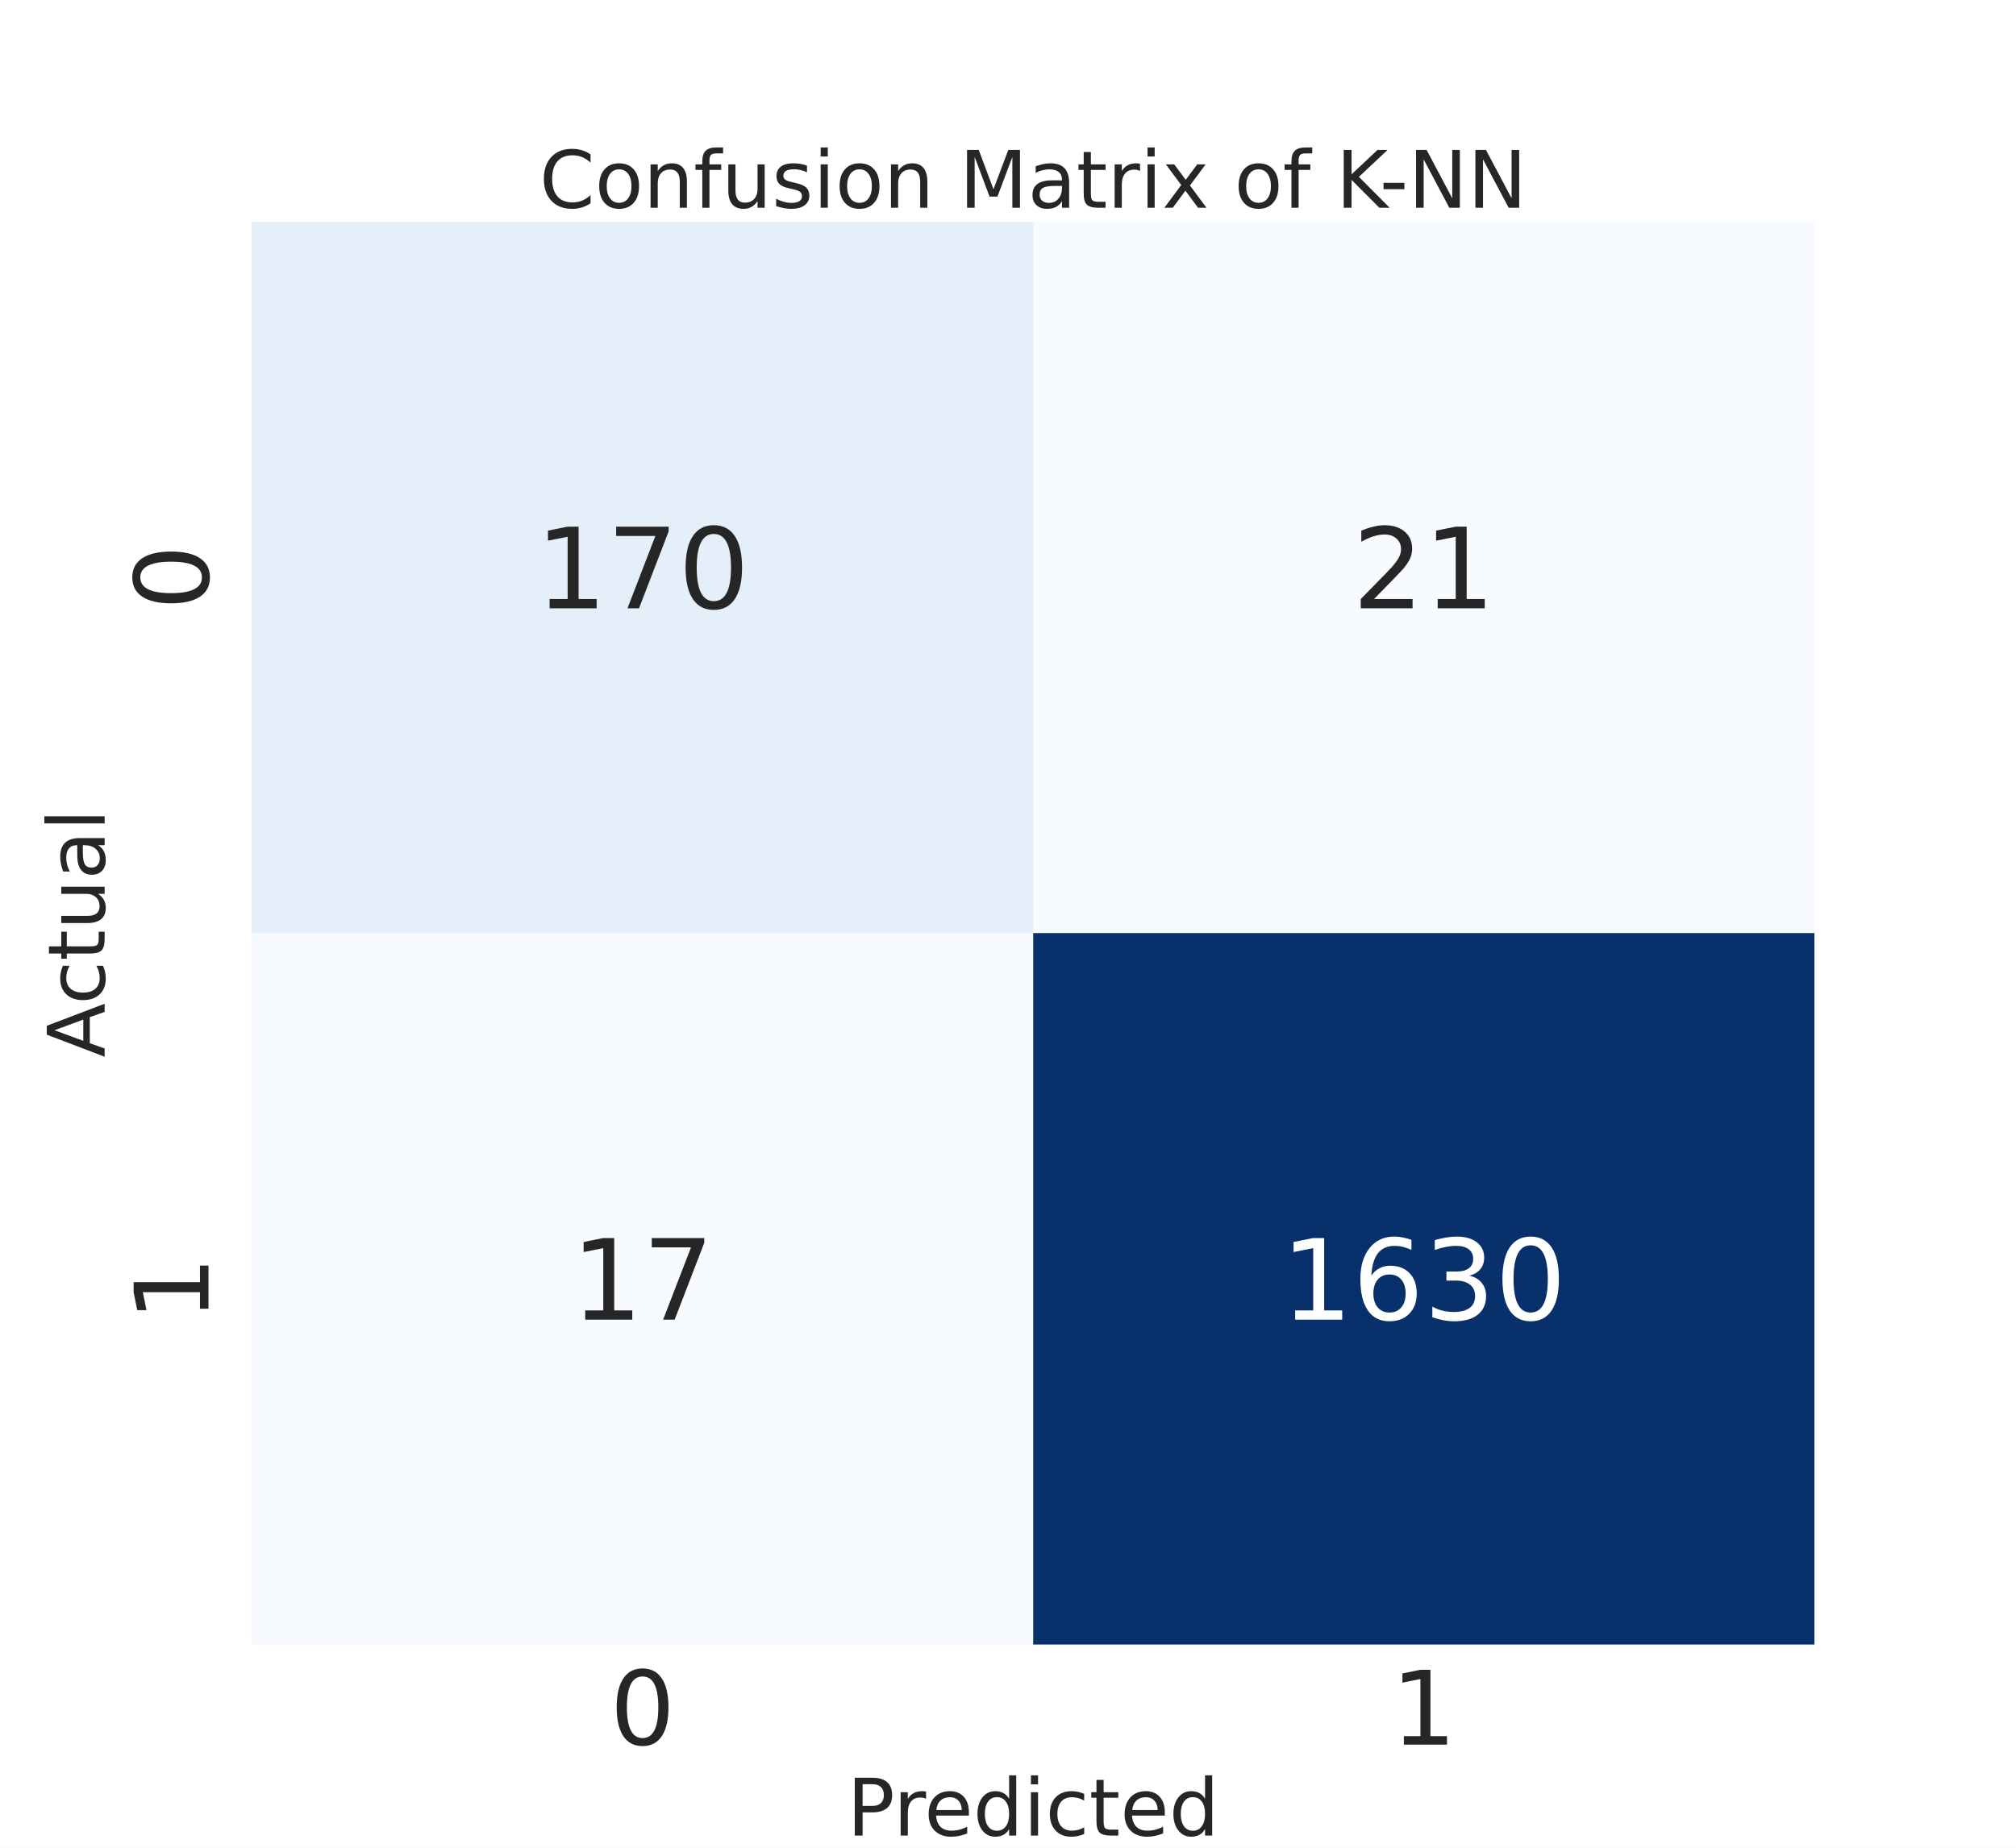
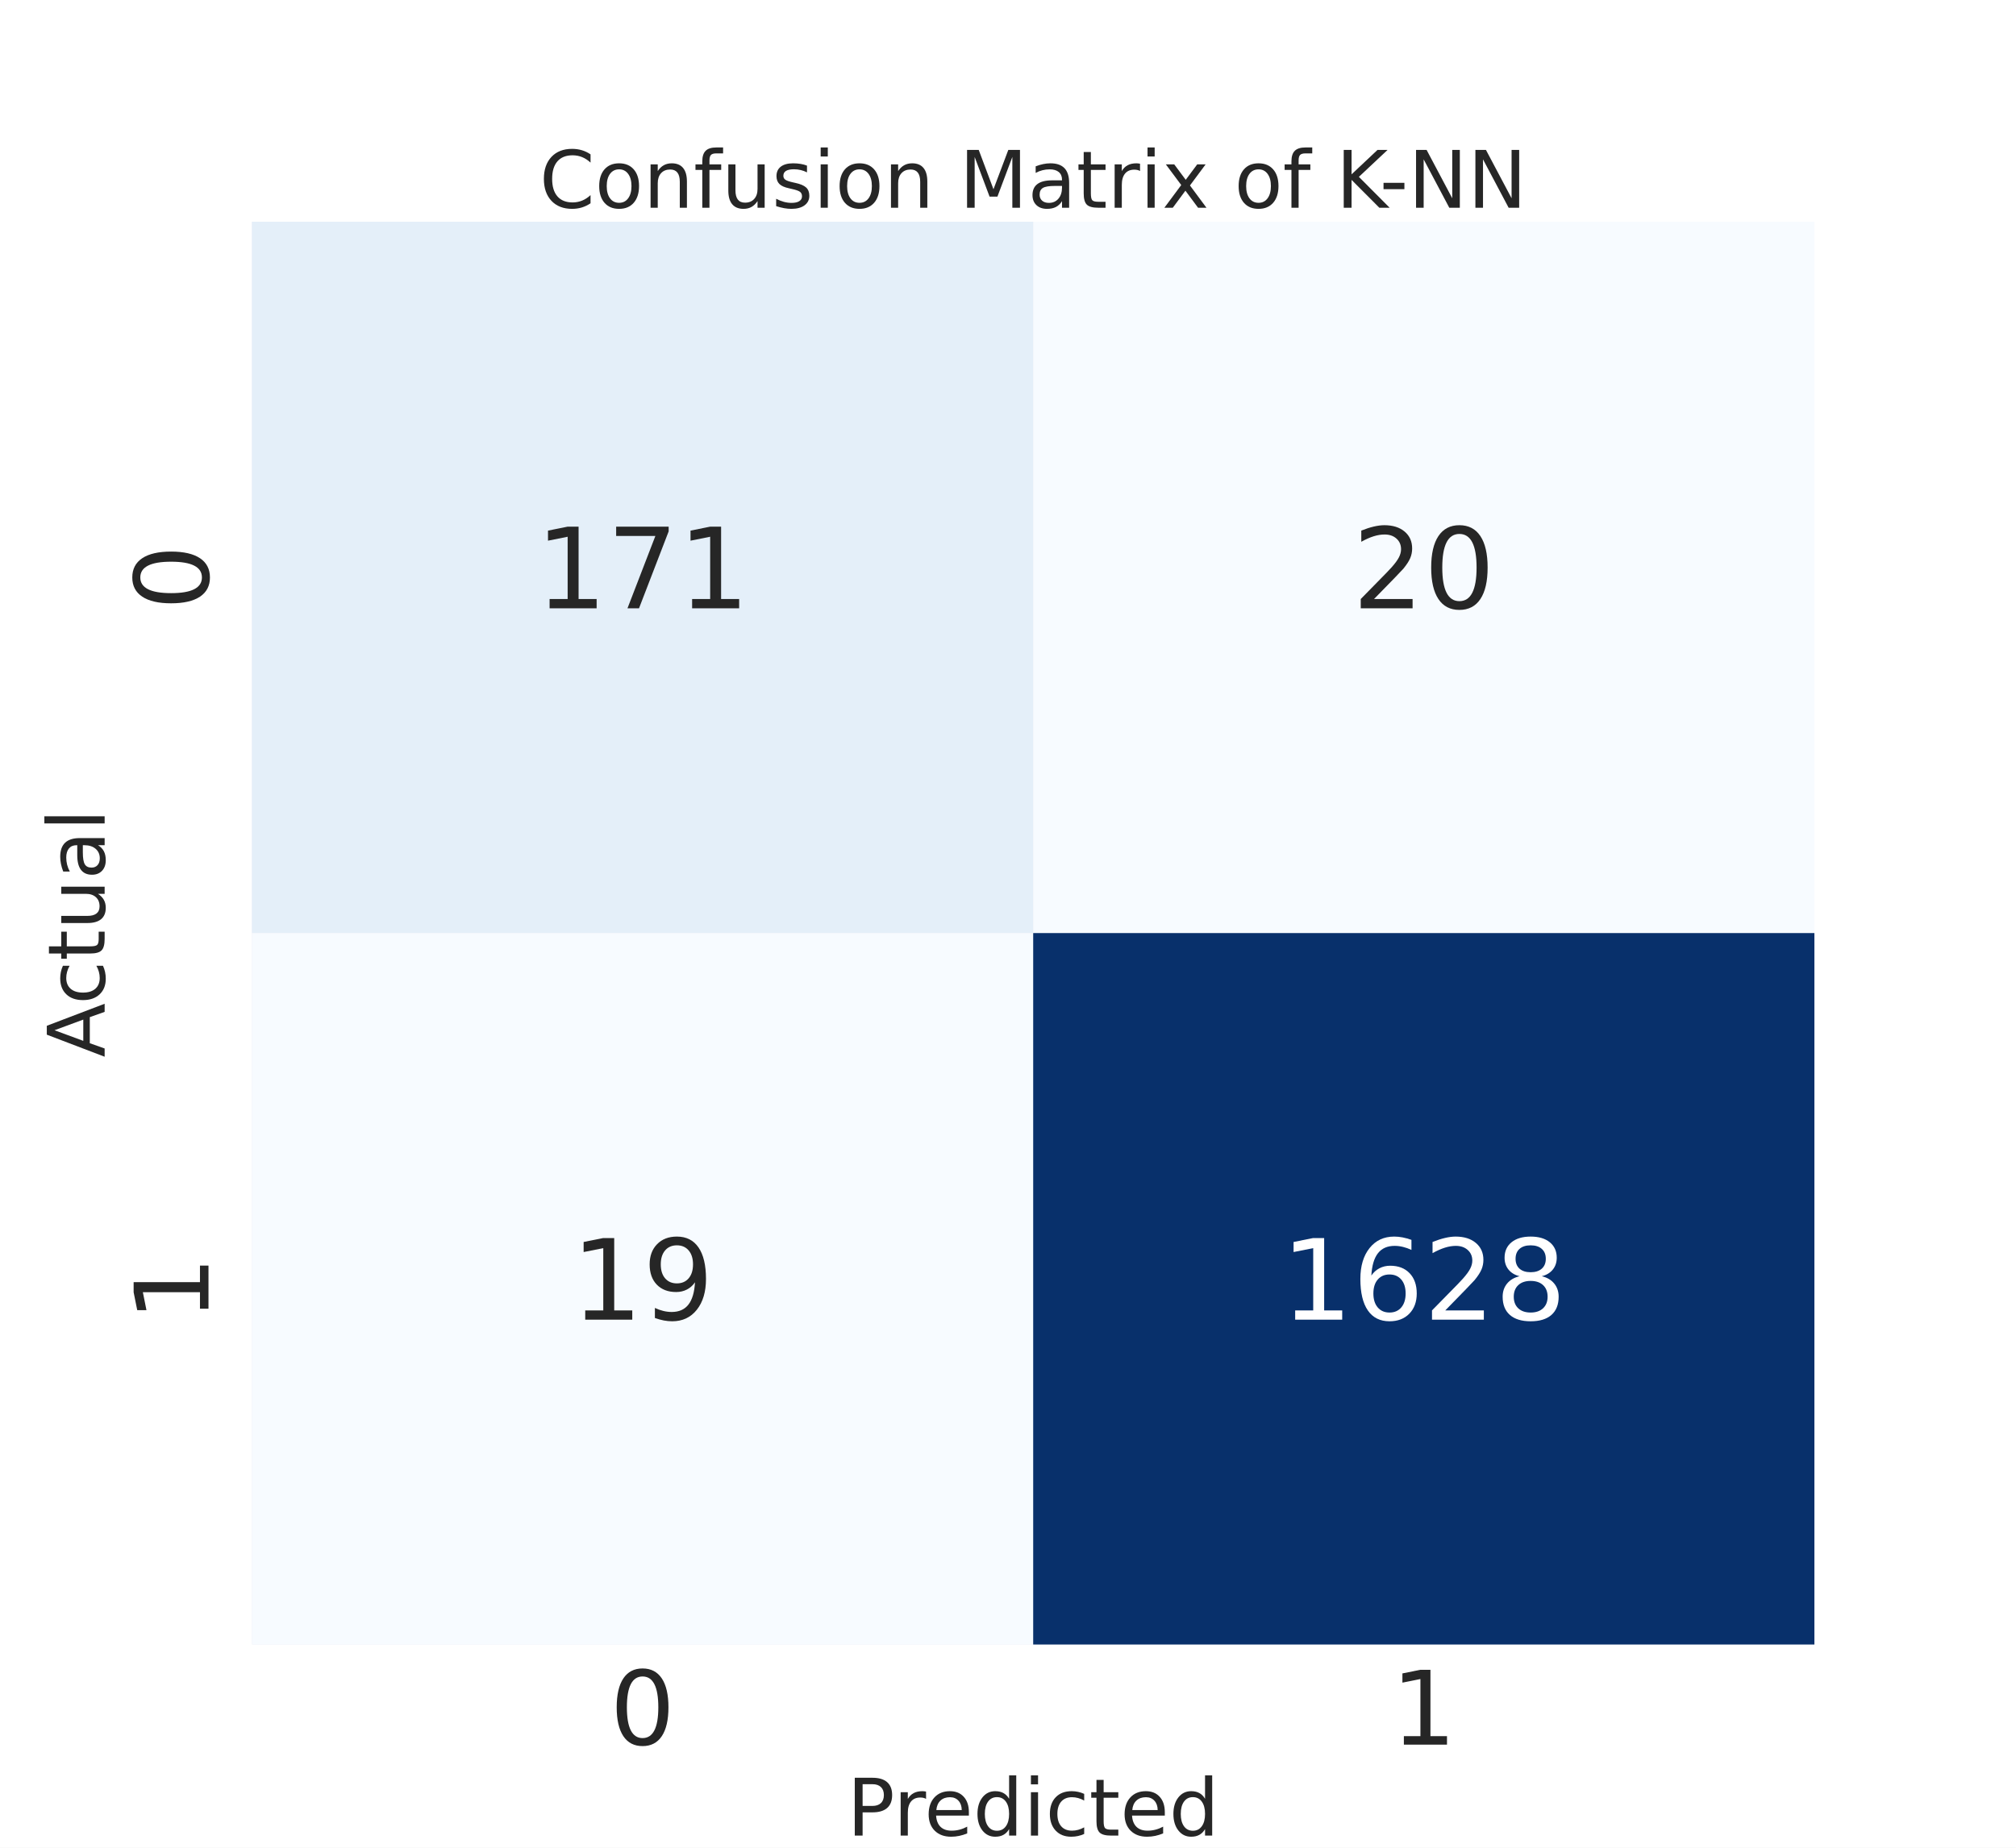
<svg xmlns="http://www.w3.org/2000/svg" xmlns:xlink="http://www.w3.org/1999/xlink" width="864pt" height="792pt" viewBox="0 0 864 792" version="1.1">
  <defs>
    <style type="text/css">*{stroke-linejoin: round; stroke-linecap: butt}</style>
  </defs>
  <g id="figure_1">
    <g id="patch_1">
      <path d="M 0 792  L 864 792  L 864 0  L 0 0  z " style="fill: #ffffff" />
    </g>
    <g id="axes_1">
      <g id="patch_2">
        <path d="M 108 704.88  L 777.6 704.88  L 777.6 95.04  L 108 95.04  z " style="fill: #eaeaf2" />
      </g>
      <g id="matplotlib.axis_1">
        <g id="xtick_1">
          <g id="text_1">
            <g style="fill: #262626" transform="translate(261.4025 747.8131) scale(0.44 -0.44)">
              <defs>
                <path id="DejaVuSans-30" d="M 2034 4250  Q 1547 4250 1301 3770  Q 1056 3291 1056 2328  Q 1056 1369 1301 889  Q 1547 409 2034 409  Q 2525 409 2770 889  Q 3016 1369 3016 2328  Q 3016 3291 2770 3770  Q 2525 4250 2034 4250  z M 2034 4750  Q 2819 4750 3233 4129  Q 3647 3509 3647 2328  Q 3647 1150 3233 529  Q 2819 -91 2034 -91  Q 1250 -91 836 529  Q 422 1150 422 2328  Q 422 3509 836 4129  Q 1250 4750 2034 4750  z " transform="scale(0.015625)" />
              </defs>
              <use xlink:href="#DejaVuSans-30" />
            </g>
          </g>
        </g>
        <g id="xtick_2">
          <g id="text_2">
            <g style="fill: #262626" transform="translate(596.2025 747.8131) scale(0.44 -0.44)">
              <defs>
                <path id="DejaVuSans-31" d="M 794 531  L 1825 531  L 1825 4091  L 703 3866  L 703 4441  L 1819 4666  L 2450 4666  L 2450 531  L 3481 531  L 3481 0  L 794 0  L 794 531  z " transform="scale(0.015625)" />
              </defs>
              <use xlink:href="#DejaVuSans-31" />
            </g>
          </g>
        </g>
        <g id="text_3">
          <g style="fill: #262626" transform="translate(363.0009 786.7984) scale(0.34 -0.34)">
            <defs>
              <path id="DejaVuSans-50" d="M 1259 4147  L 1259 2394  L 2053 2394  Q 2494 2394 2734 2622  Q 2975 2850 2975 3272  Q 2975 3691 2734 3919  Q 2494 4147 2053 4147  L 1259 4147  z M 628 4666  L 2053 4666  Q 2838 4666 3239 4311  Q 3641 3956 3641 3272  Q 3641 2581 3239 2228  Q 2838 1875 2053 1875  L 1259 1875  L 1259 0  L 628 0  L 628 4666  z " transform="scale(0.015625)" />
              <path id="DejaVuSans-72" d="M 2631 2963  Q 2534 3019 2420 3045  Q 2306 3072 2169 3072  Q 1681 3072 1420 2755  Q 1159 2438 1159 1844  L 1159 0  L 581 0  L 581 3500  L 1159 3500  L 1159 2956  Q 1341 3275 1631 3429  Q 1922 3584 2338 3584  Q 2397 3584 2469 3576  Q 2541 3569 2628 3553  L 2631 2963  z " transform="scale(0.015625)" />
              <path id="DejaVuSans-65" d="M 3597 1894  L 3597 1613  L 953 1613  Q 991 1019 1311 708  Q 1631 397 2203 397  Q 2534 397 2845 478  Q 3156 559 3463 722  L 3463 178  Q 3153 47 2828 -22  Q 2503 -91 2169 -91  Q 1331 -91 842 396  Q 353 884 353 1716  Q 353 2575 817 3079  Q 1281 3584 2069 3584  Q 2775 3584 3186 3129  Q 3597 2675 3597 1894  z M 3022 2063  Q 3016 2534 2758 2815  Q 2500 3097 2075 3097  Q 1594 3097 1305 2825  Q 1016 2553 972 2059  L 3022 2063  z " transform="scale(0.015625)" />
              <path id="DejaVuSans-64" d="M 2906 2969  L 2906 4863  L 3481 4863  L 3481 0  L 2906 0  L 2906 525  Q 2725 213 2448 61  Q 2172 -91 1784 -91  Q 1150 -91 751 415  Q 353 922 353 1747  Q 353 2572 751 3078  Q 1150 3584 1784 3584  Q 2172 3584 2448 3432  Q 2725 3281 2906 2969  z M 947 1747  Q 947 1113 1208 752  Q 1469 391 1925 391  Q 2381 391 2643 752  Q 2906 1113 2906 1747  Q 2906 2381 2643 2742  Q 2381 3103 1925 3103  Q 1469 3103 1208 2742  Q 947 2381 947 1747  z " transform="scale(0.015625)" />
              <path id="DejaVuSans-69" d="M 603 3500  L 1178 3500  L 1178 0  L 603 0  L 603 3500  z M 603 4863  L 1178 4863  L 1178 4134  L 603 4134  L 603 4863  z " transform="scale(0.015625)" />
              <path id="DejaVuSans-63" d="M 3122 3366  L 3122 2828  Q 2878 2963 2633 3030  Q 2388 3097 2138 3097  Q 1578 3097 1268 2742  Q 959 2388 959 1747  Q 959 1106 1268 751  Q 1578 397 2138 397  Q 2388 397 2633 464  Q 2878 531 3122 666  L 3122 134  Q 2881 22 2623 -34  Q 2366 -91 2075 -91  Q 1284 -91 818 406  Q 353 903 353 1747  Q 353 2603 823 3093  Q 1294 3584 2113 3584  Q 2378 3584 2631 3529  Q 2884 3475 3122 3366  z " transform="scale(0.015625)" />
              <path id="DejaVuSans-74" d="M 1172 4494  L 1172 3500  L 2356 3500  L 2356 3053  L 1172 3053  L 1172 1153  Q 1172 725 1289 603  Q 1406 481 1766 481  L 2356 481  L 2356 0  L 1766 0  Q 1100 0 847 248  Q 594 497 594 1153  L 594 3053  L 172 3053  L 172 3500  L 594 3500  L 594 4494  L 1172 4494  z " transform="scale(0.015625)" />
            </defs>
            <use xlink:href="#DejaVuSans-50" />
            <use xlink:href="#DejaVuSans-72" x="58.553" />
            <use xlink:href="#DejaVuSans-65" x="97.416" />
            <use xlink:href="#DejaVuSans-64" x="158.939" />
            <use xlink:href="#DejaVuSans-69" x="222.416" />
            <use xlink:href="#DejaVuSans-63" x="250.199" />
            <use xlink:href="#DejaVuSans-74" x="305.18" />
            <use xlink:href="#DejaVuSans-65" x="344.389" />
            <use xlink:href="#DejaVuSans-64" x="405.912" />
          </g>
        </g>
      </g>
      <g id="matplotlib.axis_2">
        <g id="ytick_1">
          <g id="text_4">
            <g style="fill: #262626" transform="translate(89.34937 261.4975) rotate(-90) scale(0.44 -0.44)">
              <use xlink:href="#DejaVuSans-30" />
            </g>
          </g>
        </g>
        <g id="ytick_2">
          <g id="text_5">
            <g style="fill: #262626" transform="translate(89.34937 566.4175) rotate(-90) scale(0.44 -0.44)">
              <use xlink:href="#DejaVuSans-31" />
            </g>
          </g>
        </g>
        <g id="text_6">
          <g style="fill: #262626" transform="translate(44.84531 453.2178) rotate(-90) scale(0.34 -0.34)">
            <defs>
              <path id="DejaVuSans-41" d="M 2188 4044  L 1331 1722  L 3047 1722  L 2188 4044  z M 1831 4666  L 2547 4666  L 4325 0  L 3669 0  L 3244 1197  L 1141 1197  L 716 0  L 50 0  L 1831 4666  z " transform="scale(0.015625)" />
              <path id="DejaVuSans-75" d="M 544 1381  L 544 3500  L 1119 3500  L 1119 1403  Q 1119 906 1312 657  Q 1506 409 1894 409  Q 2359 409 2629 706  Q 2900 1003 2900 1516  L 2900 3500  L 3475 3500  L 3475 0  L 2900 0  L 2900 538  Q 2691 219 2414 64  Q 2138 -91 1772 -91  Q 1169 -91 856 284  Q 544 659 544 1381  z M 1991 3584  L 1991 3584  z " transform="scale(0.015625)" />
              <path id="DejaVuSans-61" d="M 2194 1759  Q 1497 1759 1228 1600  Q 959 1441 959 1056  Q 959 750 1161 570  Q 1363 391 1709 391  Q 2188 391 2477 730  Q 2766 1069 2766 1631  L 2766 1759  L 2194 1759  z M 3341 1997  L 3341 0  L 2766 0  L 2766 531  Q 2569 213 2275 61  Q 1981 -91 1556 -91  Q 1019 -91 701 211  Q 384 513 384 1019  Q 384 1609 779 1909  Q 1175 2209 1959 2209  L 2766 2209  L 2766 2266  Q 2766 2663 2505 2880  Q 2244 3097 1772 3097  Q 1472 3097 1187 3025  Q 903 2953 641 2809  L 641 3341  Q 956 3463 1253 3523  Q 1550 3584 1831 3584  Q 2591 3584 2966 3190  Q 3341 2797 3341 1997  z " transform="scale(0.015625)" />
              <path id="DejaVuSans-6c" d="M 603 4863  L 1178 4863  L 1178 0  L 603 0  L 603 4863  z " transform="scale(0.015625)" />
            </defs>
            <use xlink:href="#DejaVuSans-41" />
            <use xlink:href="#DejaVuSans-63" x="66.658" />
            <use xlink:href="#DejaVuSans-74" x="121.639" />
            <use xlink:href="#DejaVuSans-75" x="160.848" />
            <use xlink:href="#DejaVuSans-61" x="224.227" />
            <use xlink:href="#DejaVuSans-6c" x="285.506" />
          </g>
        </g>
      </g>
      <g id="QuadMesh_1">
-         <path d="M 108 95.04  L 442.8 95.04  L 442.8 399.96  L 108 399.96  L 108 95.04  " clip-path="url(#p68110e8df3)" style="fill: #e4eff9" />
-         <path d="M 442.8 95.04  L 777.6 95.04  L 777.6 399.96  L 442.8 399.96  L 442.8 95.04  " clip-path="url(#p68110e8df3)" style="fill: #f7fbff" />
-         <path d="M 108 399.96  L 442.8 399.96  L 442.8 704.88  L 108 704.88  L 108 399.96  " clip-path="url(#p68110e8df3)" style="fill: #f7fbff" />
-         <path d="M 442.8 399.96  L 777.6 399.96  L 777.6 704.88  L 442.8 704.88  L 442.8 399.96  " clip-path="url(#p68110e8df3)" style="fill: #08306b" />
+         <path d="M 108 95.04  L 442.8 95.04  L 442.8 399.96  L 108 399.96  L 108 95.04  " clip-path="url(#pdd9e917fd1)" style="fill: #e4eff9" />
+         <path d="M 442.8 95.04  L 777.6 95.04  L 777.6 399.96  L 442.8 399.96  L 442.8 95.04  " clip-path="url(#pdd9e917fd1)" style="fill: #f7fbff" />
+         <path d="M 108 399.96  L 442.8 399.96  L 442.8 704.88  L 108 704.88  L 108 399.96  " clip-path="url(#pdd9e917fd1)" style="fill: #f7fbff" />
+         <path d="M 442.8 399.96  L 777.6 399.96  L 777.6 704.88  L 442.8 704.88  L 442.8 399.96  " clip-path="url(#pdd9e917fd1)" style="fill: #08306b" />
      </g>
      <g id="text_7">
        <g style="fill: #262626" transform="translate(229.59 260.745) scale(0.48 -0.48)">
          <defs>
            <path id="DejaVuSans-37" d="M 525 4666  L 3525 4666  L 3525 4397  L 1831 0  L 1172 0  L 2766 4134  L 525 4134  L 525 4666  z " transform="scale(0.015625)" />
          </defs>
          <use xlink:href="#DejaVuSans-31" />
          <use xlink:href="#DejaVuSans-37" x="63.623" />
-           <use xlink:href="#DejaVuSans-30" x="127.246" />
+           <use xlink:href="#DejaVuSans-31" x="127.246" />
        </g>
      </g>
      <g id="text_8">
        <g style="fill: #262626" transform="translate(579.66 260.745) scale(0.48 -0.48)">
          <defs>
            <path id="DejaVuSans-32" d="M 1228 531  L 3431 531  L 3431 0  L 469 0  L 469 531  Q 828 903 1448 1529  Q 2069 2156 2228 2338  Q 2531 2678 2651 2914  Q 2772 3150 2772 3378  Q 2772 3750 2511 3984  Q 2250 4219 1831 4219  Q 1534 4219 1204 4116  Q 875 4013 500 3803  L 500 4441  Q 881 4594 1212 4672  Q 1544 4750 1819 4750  Q 2544 4750 2975 4387  Q 3406 4025 3406 3419  Q 3406 3131 3298 2873  Q 3191 2616 2906 2266  Q 2828 2175 2409 1742  Q 1991 1309 1228 531  z " transform="scale(0.015625)" />
          </defs>
          <use xlink:href="#DejaVuSans-32" />
-           <use xlink:href="#DejaVuSans-31" x="63.623" />
+           <use xlink:href="#DejaVuSans-30" x="63.623" />
        </g>
      </g>
      <g id="text_9">
        <g style="fill: #262626" transform="translate(244.86 565.665) scale(0.48 -0.48)">
+           <defs>
+             <path id="DejaVuSans-39" d="M 703 97  L 703 672  Q 941 559 1184 500  Q 1428 441 1663 441  Q 2288 441 2617 861  Q 2947 1281 2994 2138  Q 2813 1869 2534 1725  Q 2256 1581 1919 1581  Q 1219 1581 811 2004  Q 403 2428 403 3163  Q 403 3881 828 4315  Q 1253 4750 1959 4750  Q 2769 4750 3195 4129  Q 3622 3509 3622 2328  Q 3622 1225 3098 567  Q 2575 -91 1691 -91  Q 1453 -91 1209 -44  Q 966 3 703 97  z M 1959 2075  Q 2384 2075 2632 2365  Q 2881 2656 2881 3163  Q 2881 3666 2632 3958  Q 2384 4250 1959 4250  Q 1534 4250 1286 3958  Q 1038 3666 1038 3163  Q 1038 2656 1286 2365  Q 1534 2075 1959 2075  z " transform="scale(0.015625)" />
+           </defs>
          <use xlink:href="#DejaVuSans-31" />
-           <use xlink:href="#DejaVuSans-37" x="63.623" />
+           <use xlink:href="#DejaVuSans-39" x="63.623" />
        </g>
      </g>
      <g id="text_10">
        <g style="fill: #ffffff" transform="translate(549.12 565.665) scale(0.48 -0.48)">
          <defs>
            <path id="DejaVuSans-36" d="M 2113 2584  Q 1688 2584 1439 2293  Q 1191 2003 1191 1497  Q 1191 994 1439 701  Q 1688 409 2113 409  Q 2538 409 2786 701  Q 3034 994 3034 1497  Q 3034 2003 2786 2293  Q 2538 2584 2113 2584  z M 3366 4563  L 3366 3988  Q 3128 4100 2886 4159  Q 2644 4219 2406 4219  Q 1781 4219 1451 3797  Q 1122 3375 1075 2522  Q 1259 2794 1537 2939  Q 1816 3084 2150 3084  Q 2853 3084 3261 2657  Q 3669 2231 3669 1497  Q 3669 778 3244 343  Q 2819 -91 2113 -91  Q 1303 -91 875 529  Q 447 1150 447 2328  Q 447 3434 972 4092  Q 1497 4750 2381 4750  Q 2619 4750 2861 4703  Q 3103 4656 3366 4563  z " transform="scale(0.015625)" />
-             <path id="DejaVuSans-33" d="M 2597 2516  Q 3050 2419 3304 2112  Q 3559 1806 3559 1356  Q 3559 666 3084 287  Q 2609 -91 1734 -91  Q 1441 -91 1130 -33  Q 819 25 488 141  L 488 750  Q 750 597 1062 519  Q 1375 441 1716 441  Q 2309 441 2620 675  Q 2931 909 2931 1356  Q 2931 1769 2642 2001  Q 2353 2234 1838 2234  L 1294 2234  L 1294 2753  L 1863 2753  Q 2328 2753 2575 2939  Q 2822 3125 2822 3475  Q 2822 3834 2567 4026  Q 2313 4219 1838 4219  Q 1578 4219 1281 4162  Q 984 4106 628 3988  L 628 4550  Q 988 4650 1302 4700  Q 1616 4750 1894 4750  Q 2613 4750 3031 4423  Q 3450 4097 3450 3541  Q 3450 3153 3228 2886  Q 3006 2619 2597 2516  z " transform="scale(0.015625)" />
+             <path id="DejaVuSans-38" d="M 2034 2216  Q 1584 2216 1326 1975  Q 1069 1734 1069 1313  Q 1069 891 1326 650  Q 1584 409 2034 409  Q 2484 409 2743 651  Q 3003 894 3003 1313  Q 3003 1734 2745 1975  Q 2488 2216 2034 2216  z M 1403 2484  Q 997 2584 770 2862  Q 544 3141 544 3541  Q 544 4100 942 4425  Q 1341 4750 2034 4750  Q 2731 4750 3128 4425  Q 3525 4100 3525 3541  Q 3525 3141 3298 2862  Q 3072 2584 2669 2484  Q 3125 2378 3379 2068  Q 3634 1759 3634 1313  Q 3634 634 3220 271  Q 2806 -91 2034 -91  Q 1263 -91 848 271  Q 434 634 434 1313  Q 434 1759 690 2068  Q 947 2378 1403 2484  z M 1172 3481  Q 1172 3119 1398 2916  Q 1625 2713 2034 2713  Q 2441 2713 2670 2916  Q 2900 3119 2900 3481  Q 2900 3844 2670 4047  Q 2441 4250 2034 4250  Q 1625 4250 1398 4047  Q 1172 3844 1172 3481  z " transform="scale(0.015625)" />
          </defs>
          <use xlink:href="#DejaVuSans-31" />
          <use xlink:href="#DejaVuSans-36" x="63.623" />
-           <use xlink:href="#DejaVuSans-33" x="127.246" />
-           <use xlink:href="#DejaVuSans-30" x="190.869" />
+           <use xlink:href="#DejaVuSans-32" x="127.246" />
+           <use xlink:href="#DejaVuSans-38" x="190.869" />
        </g>
      </g>
      <g id="text_11">
        <g style="fill: #262626" transform="translate(231.1898 89.04) scale(0.34 -0.34)">
          <defs>
            <path id="DejaVuSans-43" d="M 4122 4306  L 4122 3641  Q 3803 3938 3442 4084  Q 3081 4231 2675 4231  Q 1875 4231 1450 3742  Q 1025 3253 1025 2328  Q 1025 1406 1450 917  Q 1875 428 2675 428  Q 3081 428 3442 575  Q 3803 722 4122 1019  L 4122 359  Q 3791 134 3420 21  Q 3050 -91 2638 -91  Q 1578 -91 968 557  Q 359 1206 359 2328  Q 359 3453 968 4101  Q 1578 4750 2638 4750  Q 3056 4750 3426 4639  Q 3797 4528 4122 4306  z " transform="scale(0.015625)" />
            <path id="DejaVuSans-6f" d="M 1959 3097  Q 1497 3097 1228 2736  Q 959 2375 959 1747  Q 959 1119 1226 758  Q 1494 397 1959 397  Q 2419 397 2687 759  Q 2956 1122 2956 1747  Q 2956 2369 2687 2733  Q 2419 3097 1959 3097  z M 1959 3584  Q 2709 3584 3137 3096  Q 3566 2609 3566 1747  Q 3566 888 3137 398  Q 2709 -91 1959 -91  Q 1206 -91 779 398  Q 353 888 353 1747  Q 353 2609 779 3096  Q 1206 3584 1959 3584  z " transform="scale(0.015625)" />
            <path id="DejaVuSans-6e" d="M 3513 2113  L 3513 0  L 2938 0  L 2938 2094  Q 2938 2591 2744 2837  Q 2550 3084 2163 3084  Q 1697 3084 1428 2787  Q 1159 2491 1159 1978  L 1159 0  L 581 0  L 581 3500  L 1159 3500  L 1159 2956  Q 1366 3272 1645 3428  Q 1925 3584 2291 3584  Q 2894 3584 3203 3211  Q 3513 2838 3513 2113  z " transform="scale(0.015625)" />
            <path id="DejaVuSans-66" d="M 2375 4863  L 2375 4384  L 1825 4384  Q 1516 4384 1395 4259  Q 1275 4134 1275 3809  L 1275 3500  L 2222 3500  L 2222 3053  L 1275 3053  L 1275 0  L 697 0  L 697 3053  L 147 3053  L 147 3500  L 697 3500  L 697 3744  Q 697 4328 969 4595  Q 1241 4863 1831 4863  L 2375 4863  z " transform="scale(0.015625)" />
            <path id="DejaVuSans-73" d="M 2834 3397  L 2834 2853  Q 2591 2978 2328 3040  Q 2066 3103 1784 3103  Q 1356 3103 1142 2972  Q 928 2841 928 2578  Q 928 2378 1081 2264  Q 1234 2150 1697 2047  L 1894 2003  Q 2506 1872 2764 1633  Q 3022 1394 3022 966  Q 3022 478 2636 193  Q 2250 -91 1575 -91  Q 1294 -91 989 -36  Q 684 19 347 128  L 347 722  Q 666 556 975 473  Q 1284 391 1588 391  Q 1994 391 2212 530  Q 2431 669 2431 922  Q 2431 1156 2273 1281  Q 2116 1406 1581 1522  L 1381 1569  Q 847 1681 609 1914  Q 372 2147 372 2553  Q 372 3047 722 3315  Q 1072 3584 1716 3584  Q 2034 3584 2315 3537  Q 2597 3491 2834 3397  z " transform="scale(0.015625)" />
            <path id="DejaVuSans-20" transform="scale(0.015625)" />
            <path id="DejaVuSans-4d" d="M 628 4666  L 1569 4666  L 2759 1491  L 3956 4666  L 4897 4666  L 4897 0  L 4281 0  L 4281 4097  L 3078 897  L 2444 897  L 1241 4097  L 1241 0  L 628 0  L 628 4666  z " transform="scale(0.015625)" />
            <path id="DejaVuSans-78" d="M 3513 3500  L 2247 1797  L 3578 0  L 2900 0  L 1881 1375  L 863 0  L 184 0  L 1544 1831  L 300 3500  L 978 3500  L 1906 2253  L 2834 3500  L 3513 3500  z " transform="scale(0.015625)" />
            <path id="DejaVuSans-4b" d="M 628 4666  L 1259 4666  L 1259 2694  L 3353 4666  L 4166 4666  L 1850 2491  L 4331 0  L 3500 0  L 1259 2247  L 1259 0  L 628 0  L 628 4666  z " transform="scale(0.015625)" />
            <path id="DejaVuSans-2d" d="M 313 2009  L 1997 2009  L 1997 1497  L 313 1497  L 313 2009  z " transform="scale(0.015625)" />
            <path id="DejaVuSans-4e" d="M 628 4666  L 1478 4666  L 3547 763  L 3547 4666  L 4159 4666  L 4159 0  L 3309 0  L 1241 3903  L 1241 0  L 628 0  L 628 4666  z " transform="scale(0.015625)" />
          </defs>
          <use xlink:href="#DejaVuSans-43" />
          <use xlink:href="#DejaVuSans-6f" x="69.824" />
          <use xlink:href="#DejaVuSans-6e" x="131.006" />
          <use xlink:href="#DejaVuSans-66" x="194.385" />
          <use xlink:href="#DejaVuSans-75" x="229.59" />
          <use xlink:href="#DejaVuSans-73" x="292.969" />
          <use xlink:href="#DejaVuSans-69" x="345.068" />
          <use xlink:href="#DejaVuSans-6f" x="372.852" />
          <use xlink:href="#DejaVuSans-6e" x="434.033" />
          <use xlink:href="#DejaVuSans-20" x="497.412" />
          <use xlink:href="#DejaVuSans-4d" x="529.199" />
          <use xlink:href="#DejaVuSans-61" x="615.479" />
          <use xlink:href="#DejaVuSans-74" x="676.758" />
          <use xlink:href="#DejaVuSans-72" x="715.967" />
          <use xlink:href="#DejaVuSans-69" x="757.08" />
          <use xlink:href="#DejaVuSans-78" x="784.863" />
          <use xlink:href="#DejaVuSans-20" x="844.043" />
          <use xlink:href="#DejaVuSans-6f" x="875.83" />
          <use xlink:href="#DejaVuSans-66" x="937.012" />
          <use xlink:href="#DejaVuSans-20" x="972.217" />
          <use xlink:href="#DejaVuSans-4b" x="1004.004" />
          <use xlink:href="#DejaVuSans-2d" x="1059.08" />
          <use xlink:href="#DejaVuSans-4e" x="1095.164" />
          <use xlink:href="#DejaVuSans-4e" x="1169.969" />
        </g>
      </g>
    </g>
  </g>
  <defs>
-     <clipPath id="p68110e8df3">
+     <clipPath id="pdd9e917fd1">
      <rect x="108" y="95.04" width="669.6" height="609.84" />
    </clipPath>
  </defs>
</svg>
